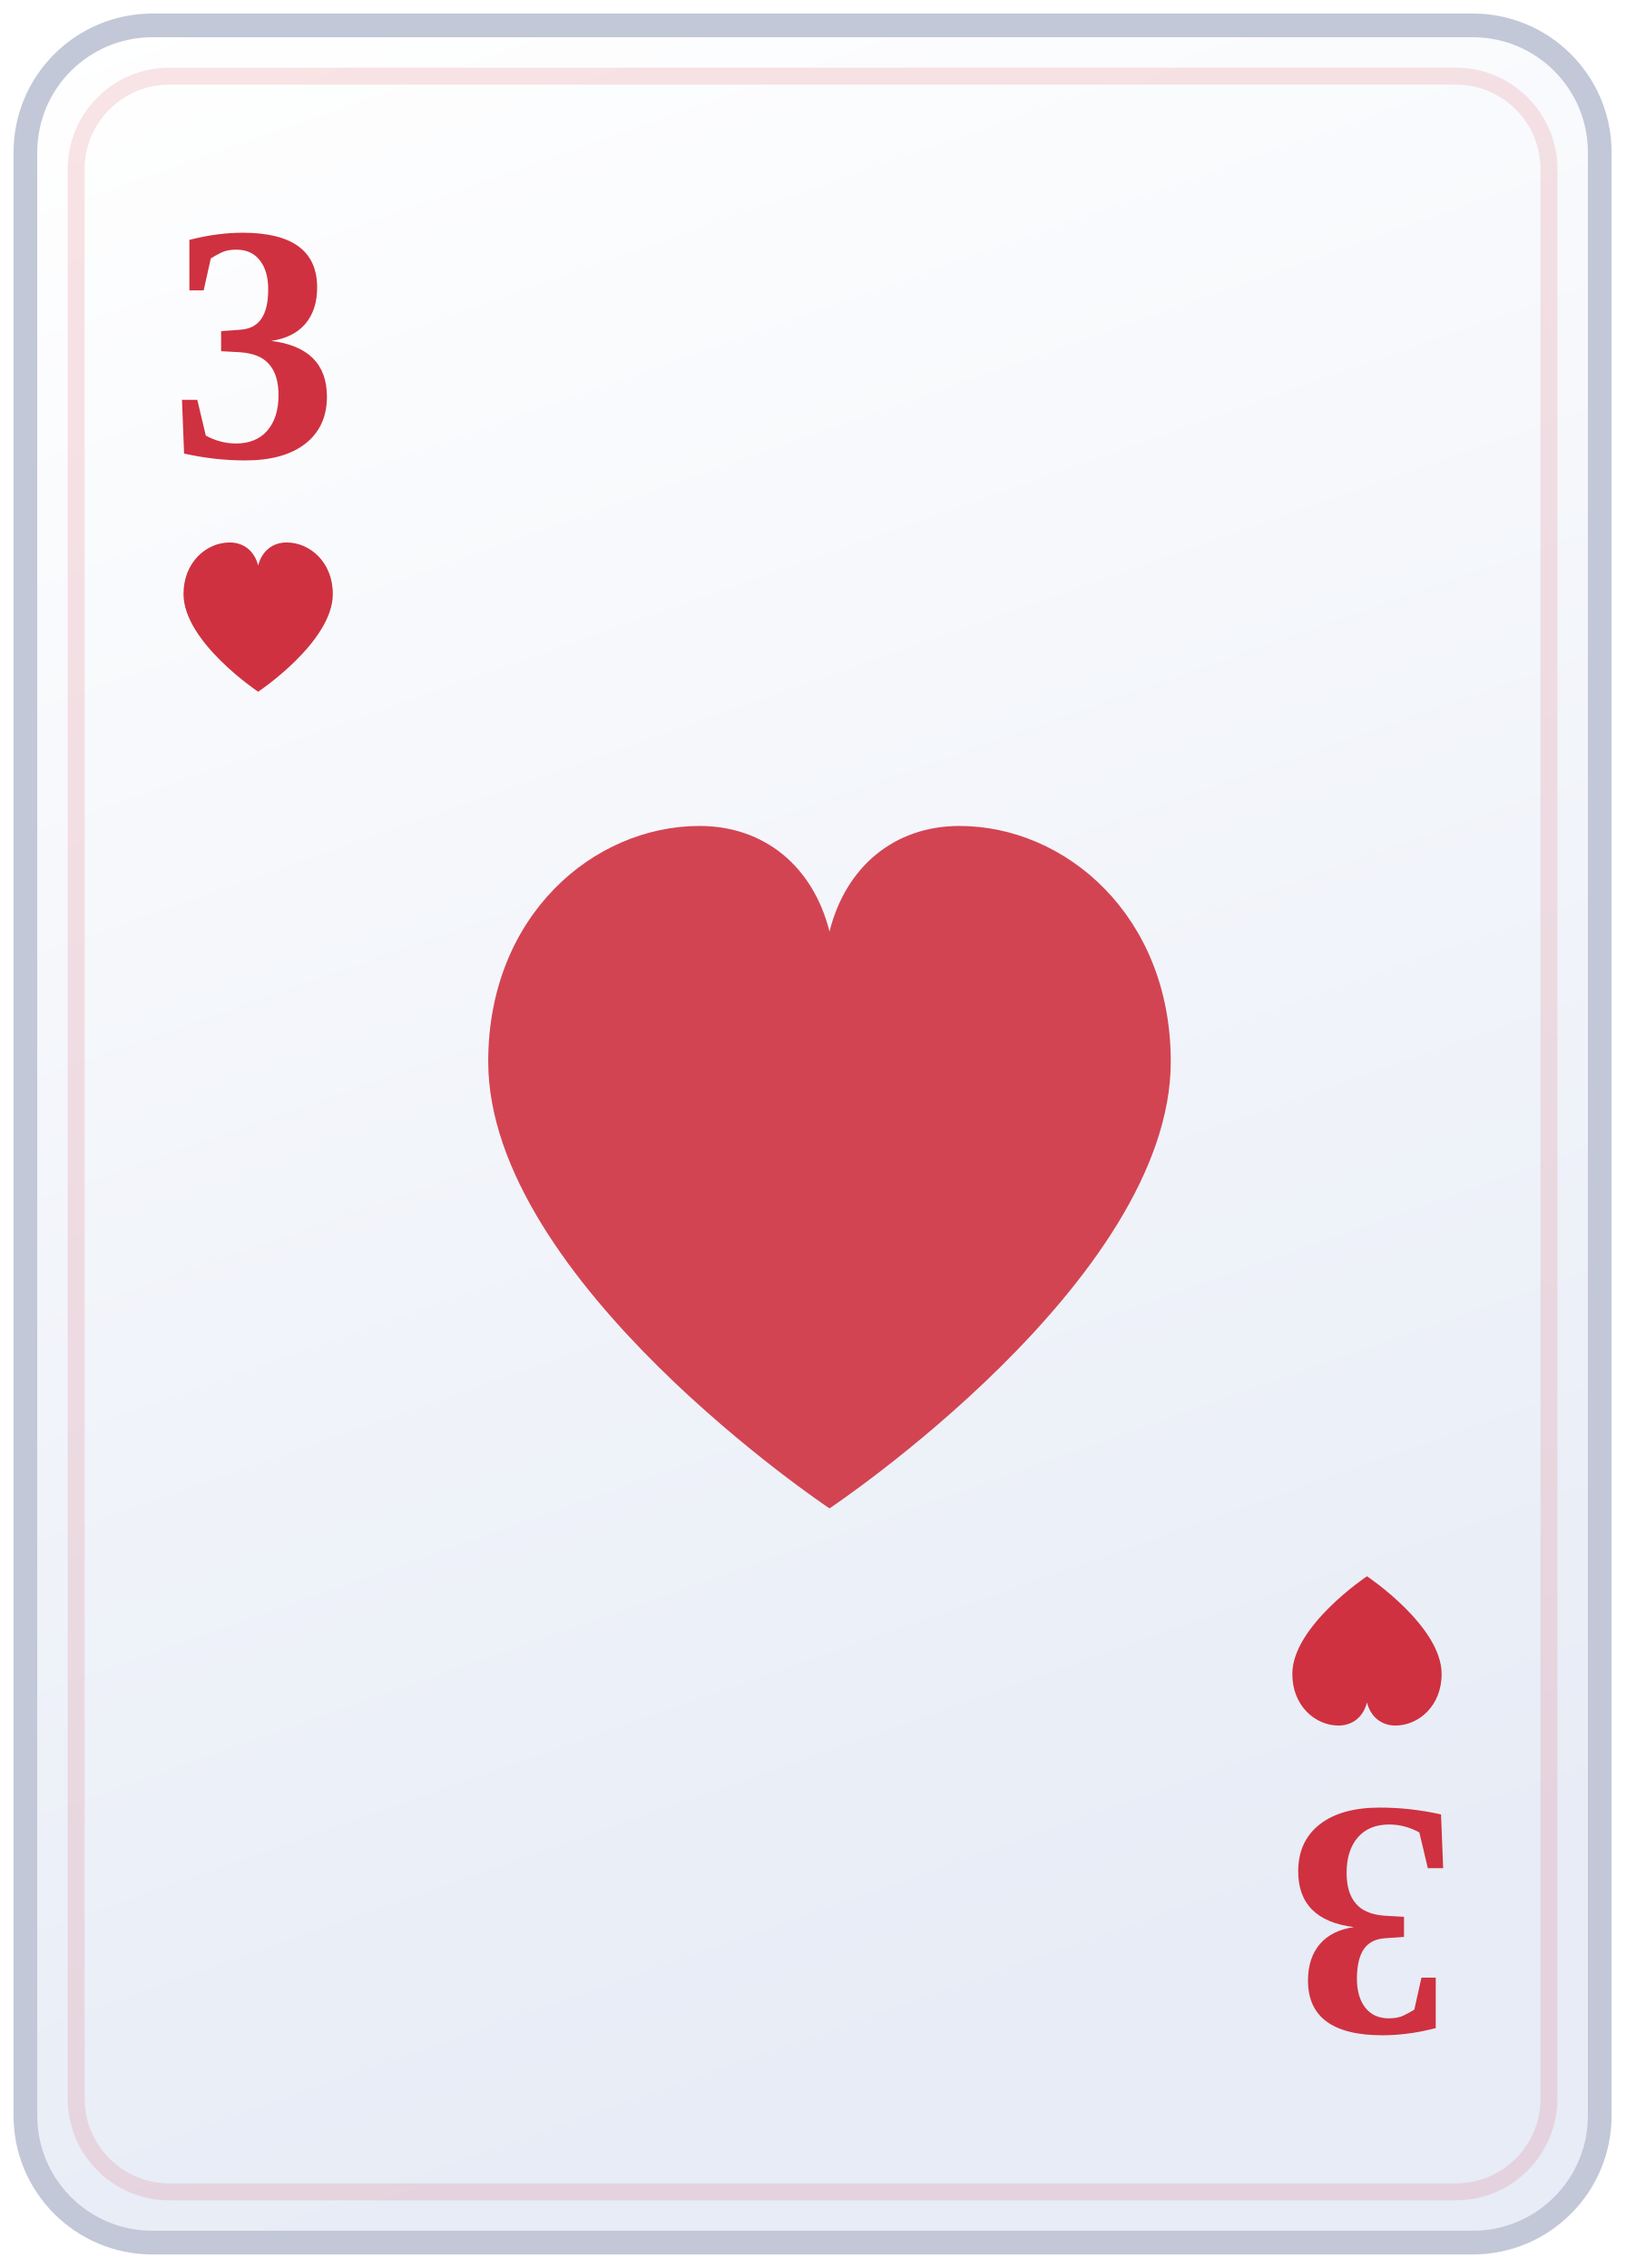
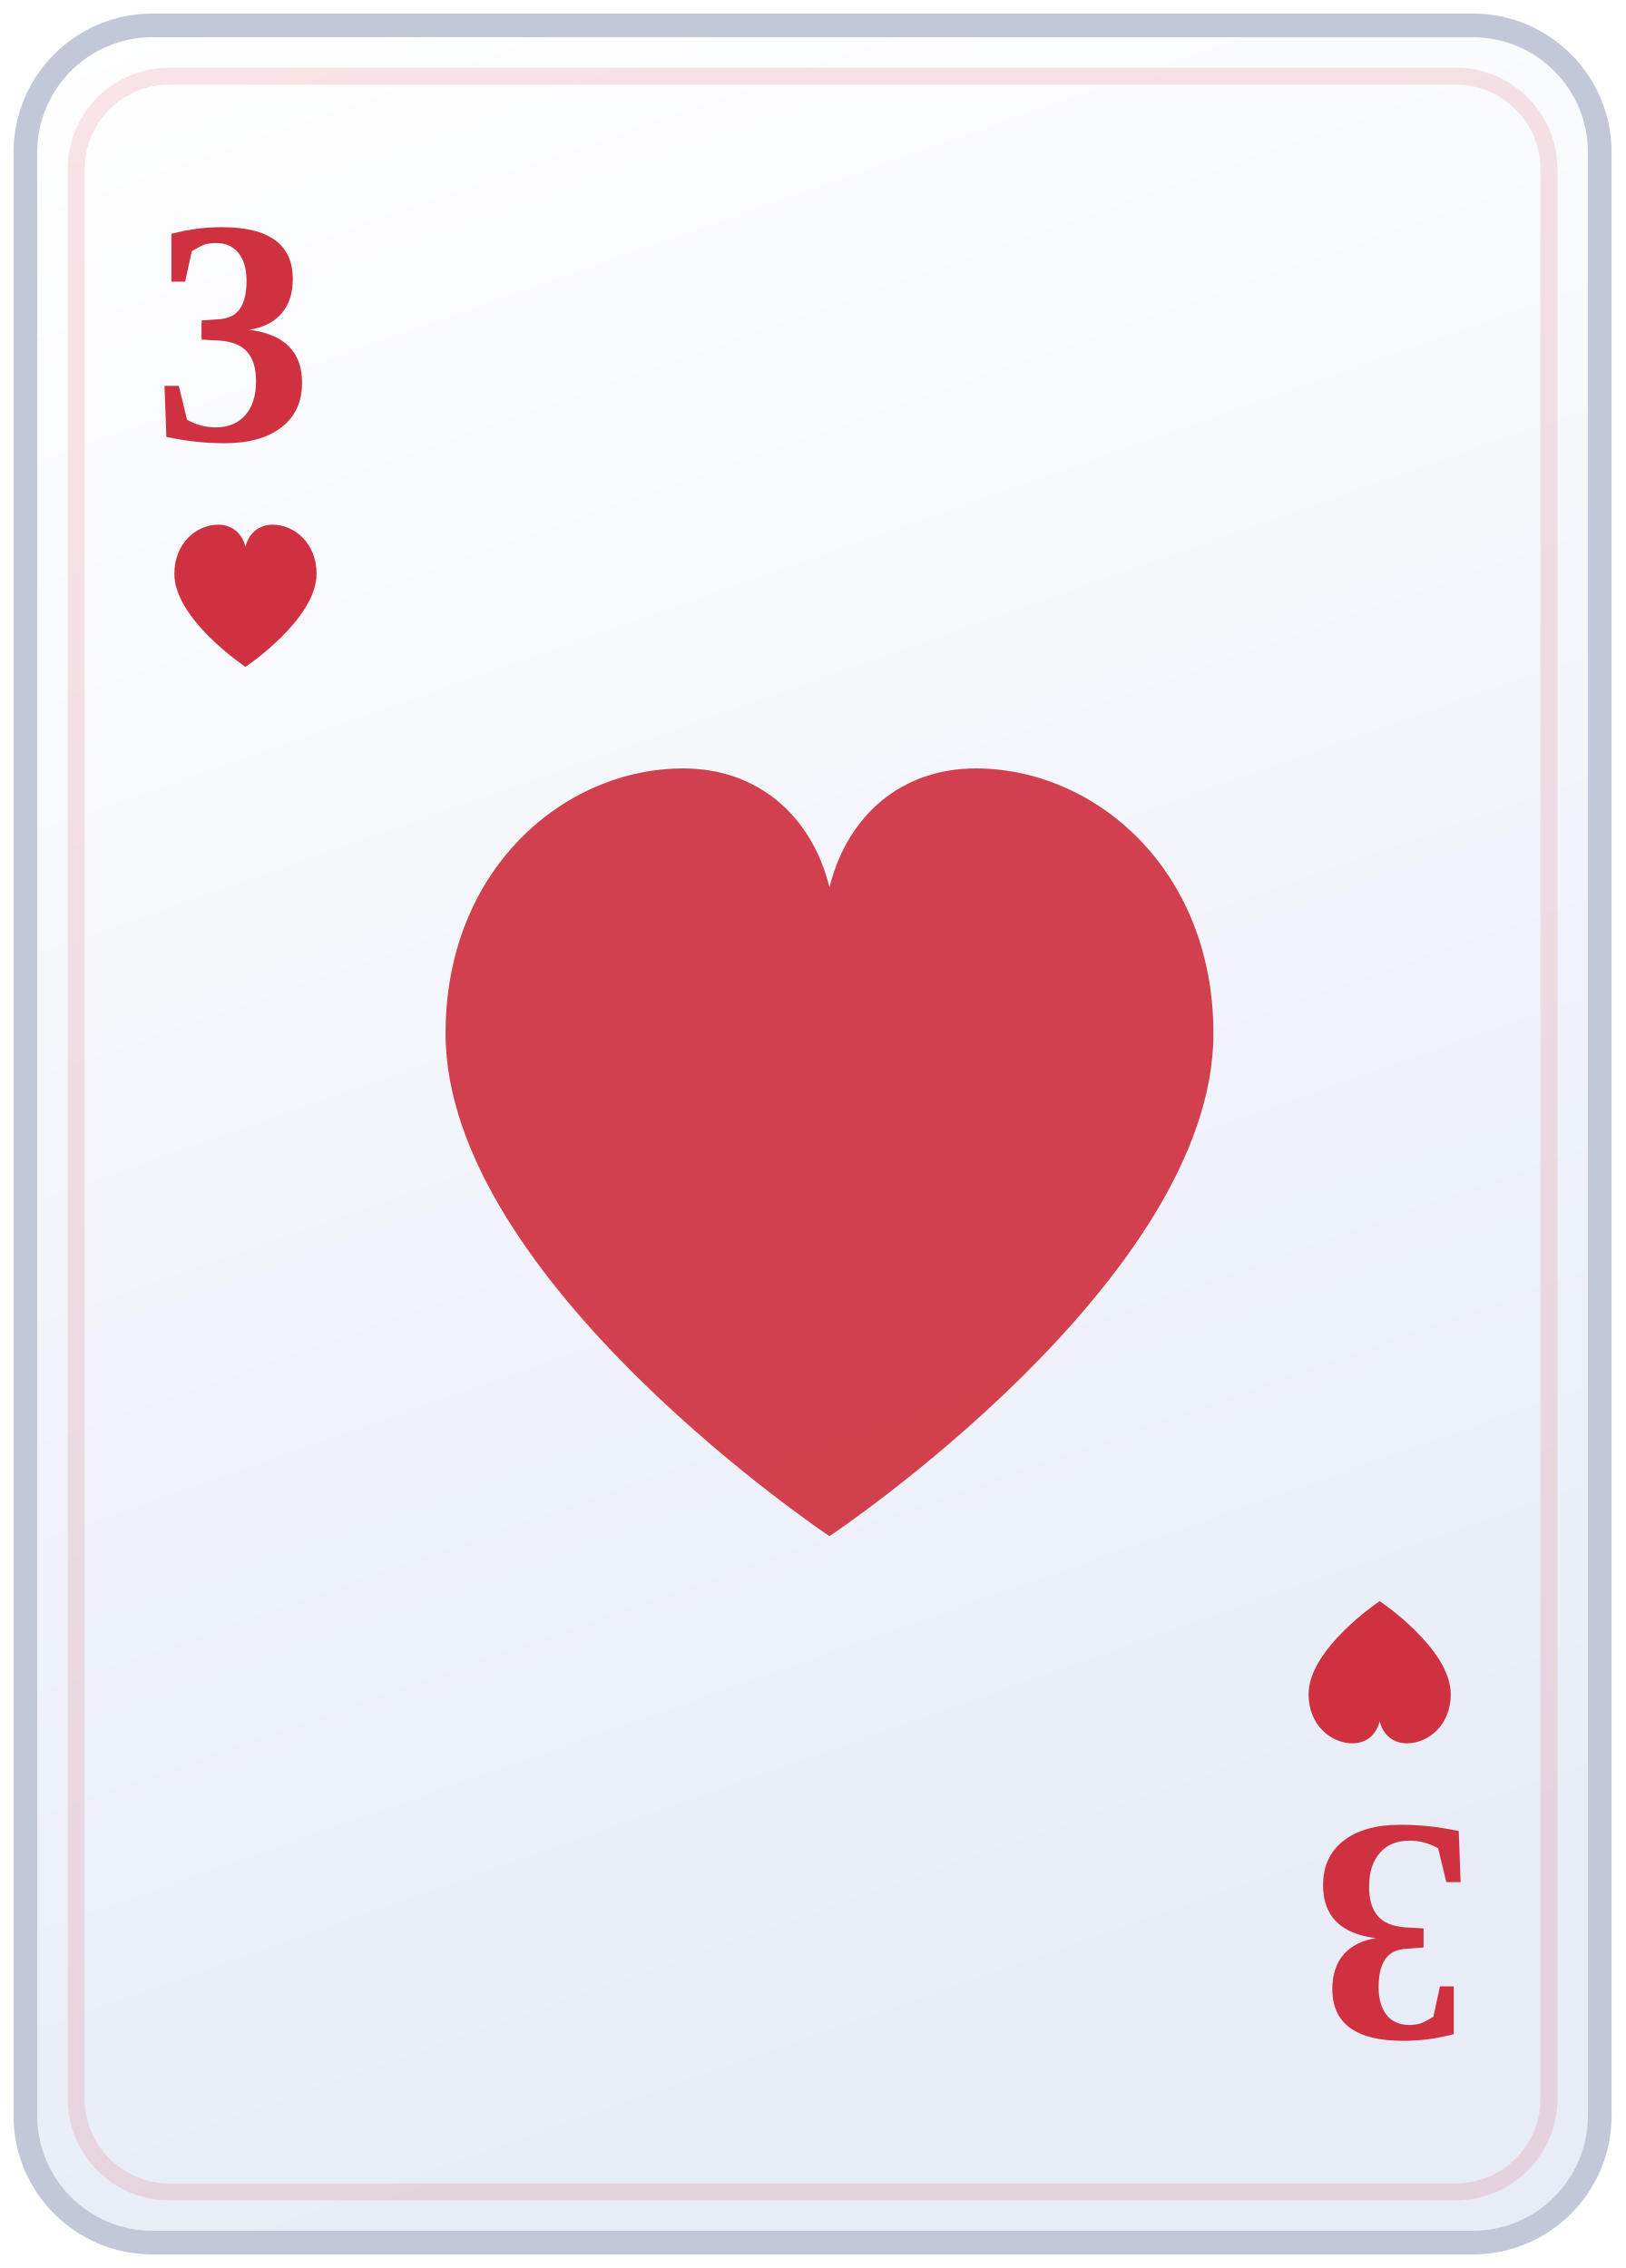
<svg xmlns="http://www.w3.org/2000/svg" viewBox="0 0 96 134" width="96" height="134">
  <defs>
    <linearGradient id="paper" x1="0" y1="0" x2="0.25" y2="1">
      <stop offset="0" stop-color="#ffffff" />
      <stop offset="1" stop-color="#e7ecf6" />
    </linearGradient>
  </defs>
  <rect x="1.5" y="1.5" width="93" height="131" rx="7.5" fill="url(#paper)" stroke="#c2c8d8" stroke-width="1.4" />
  <rect x="4.5" y="4.5" width="87" height="125" rx="5.5" fill="none" stroke="#cf3140" stroke-opacity="0.13" />
-   <text x="10" y="27" font-family="Georgia,'Times New Roman',serif" font-weight="700" font-size="20" fill="#cf3140">3</text>
-   <path d="M50 94C50 94 8 66 8 39 8 21 21 10 34 10c8 0 14 5 16 13 2-8 8-13 16-13 13 0 26 11 26 29 0 27-42 55-42 55Z" transform="translate(10,31) scale(0.105)" fill="#cf3140" />
-   <path d="M50 94C50 94 8 66 8 39 8 21 21 10 34 10c8 0 14 5 16 13 2-8 8-13 16-13 13 0 26 11 26 29 0 27-42 55-42 55Z" transform="translate(25,44) scale(0.48)" fill="#cf3140" opacity="0.9" />
+   <text x="9" y="26" font-family="Georgia,'Times New Roman',serif" font-weight="700" font-size="19" fill="#cf3140">3</text>
+   <path d="M50 94C50 94 8 66 8 39 8 21 21 10 34 10c8 0 14 5 16 13 2-8 8-13 16-13 13 0 26 11 26 29 0 27-42 55-42 55Z" transform="translate(9.5,30) scale(0.1)" fill="#cf3140" />
+   <path d="M50 94C50 94 8 66 8 39 8 21 21 10 34 10c8 0 14 5 16 13 2-8 8-13 16-13 13 0 26 11 26 29 0 27-42 55-42 55Z" transform="translate(22,40) scale(0.54)" fill="#cf3140" opacity="0.92" />
  <g transform="rotate(180 48 67)">
-     <text x="10" y="27" font-family="Georgia,'Times New Roman',serif" font-weight="700" font-size="20" fill="#cf3140">3</text>
-     <path d="M50 94C50 94 8 66 8 39 8 21 21 10 34 10c8 0 14 5 16 13 2-8 8-13 16-13 13 0 26 11 26 29 0 27-42 55-42 55Z" transform="translate(10,31) scale(0.105)" fill="#cf3140" />
+     <text x="9" y="26" font-family="Georgia,'Times New Roman',serif" font-weight="700" font-size="19" fill="#cf3140">3</text>
+     <path d="M50 94C50 94 8 66 8 39 8 21 21 10 34 10c8 0 14 5 16 13 2-8 8-13 16-13 13 0 26 11 26 29 0 27-42 55-42 55Z" transform="translate(9.5,30) scale(0.1)" fill="#cf3140" />
  </g>
</svg>
